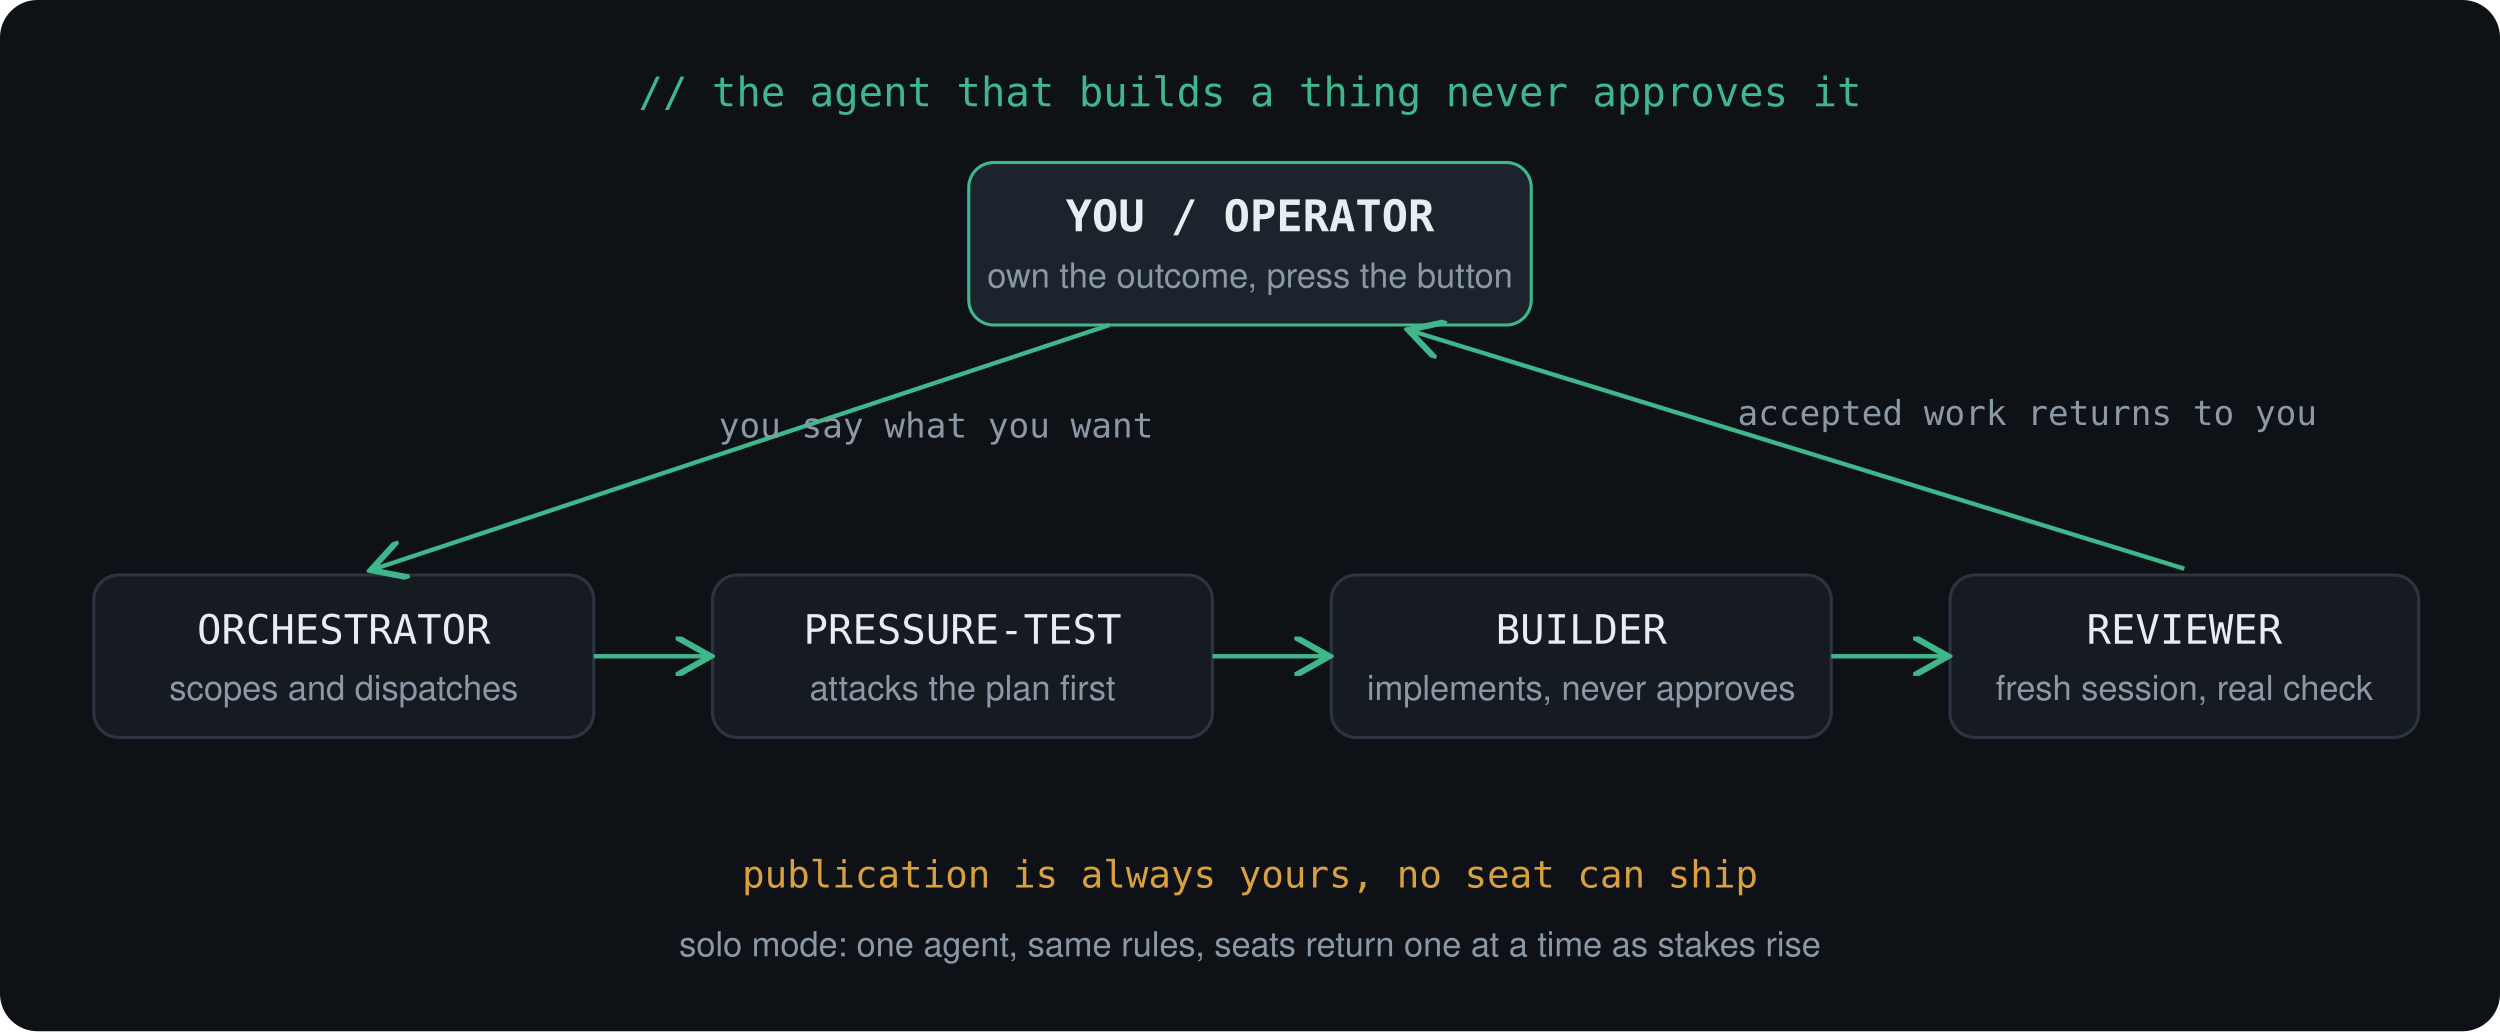
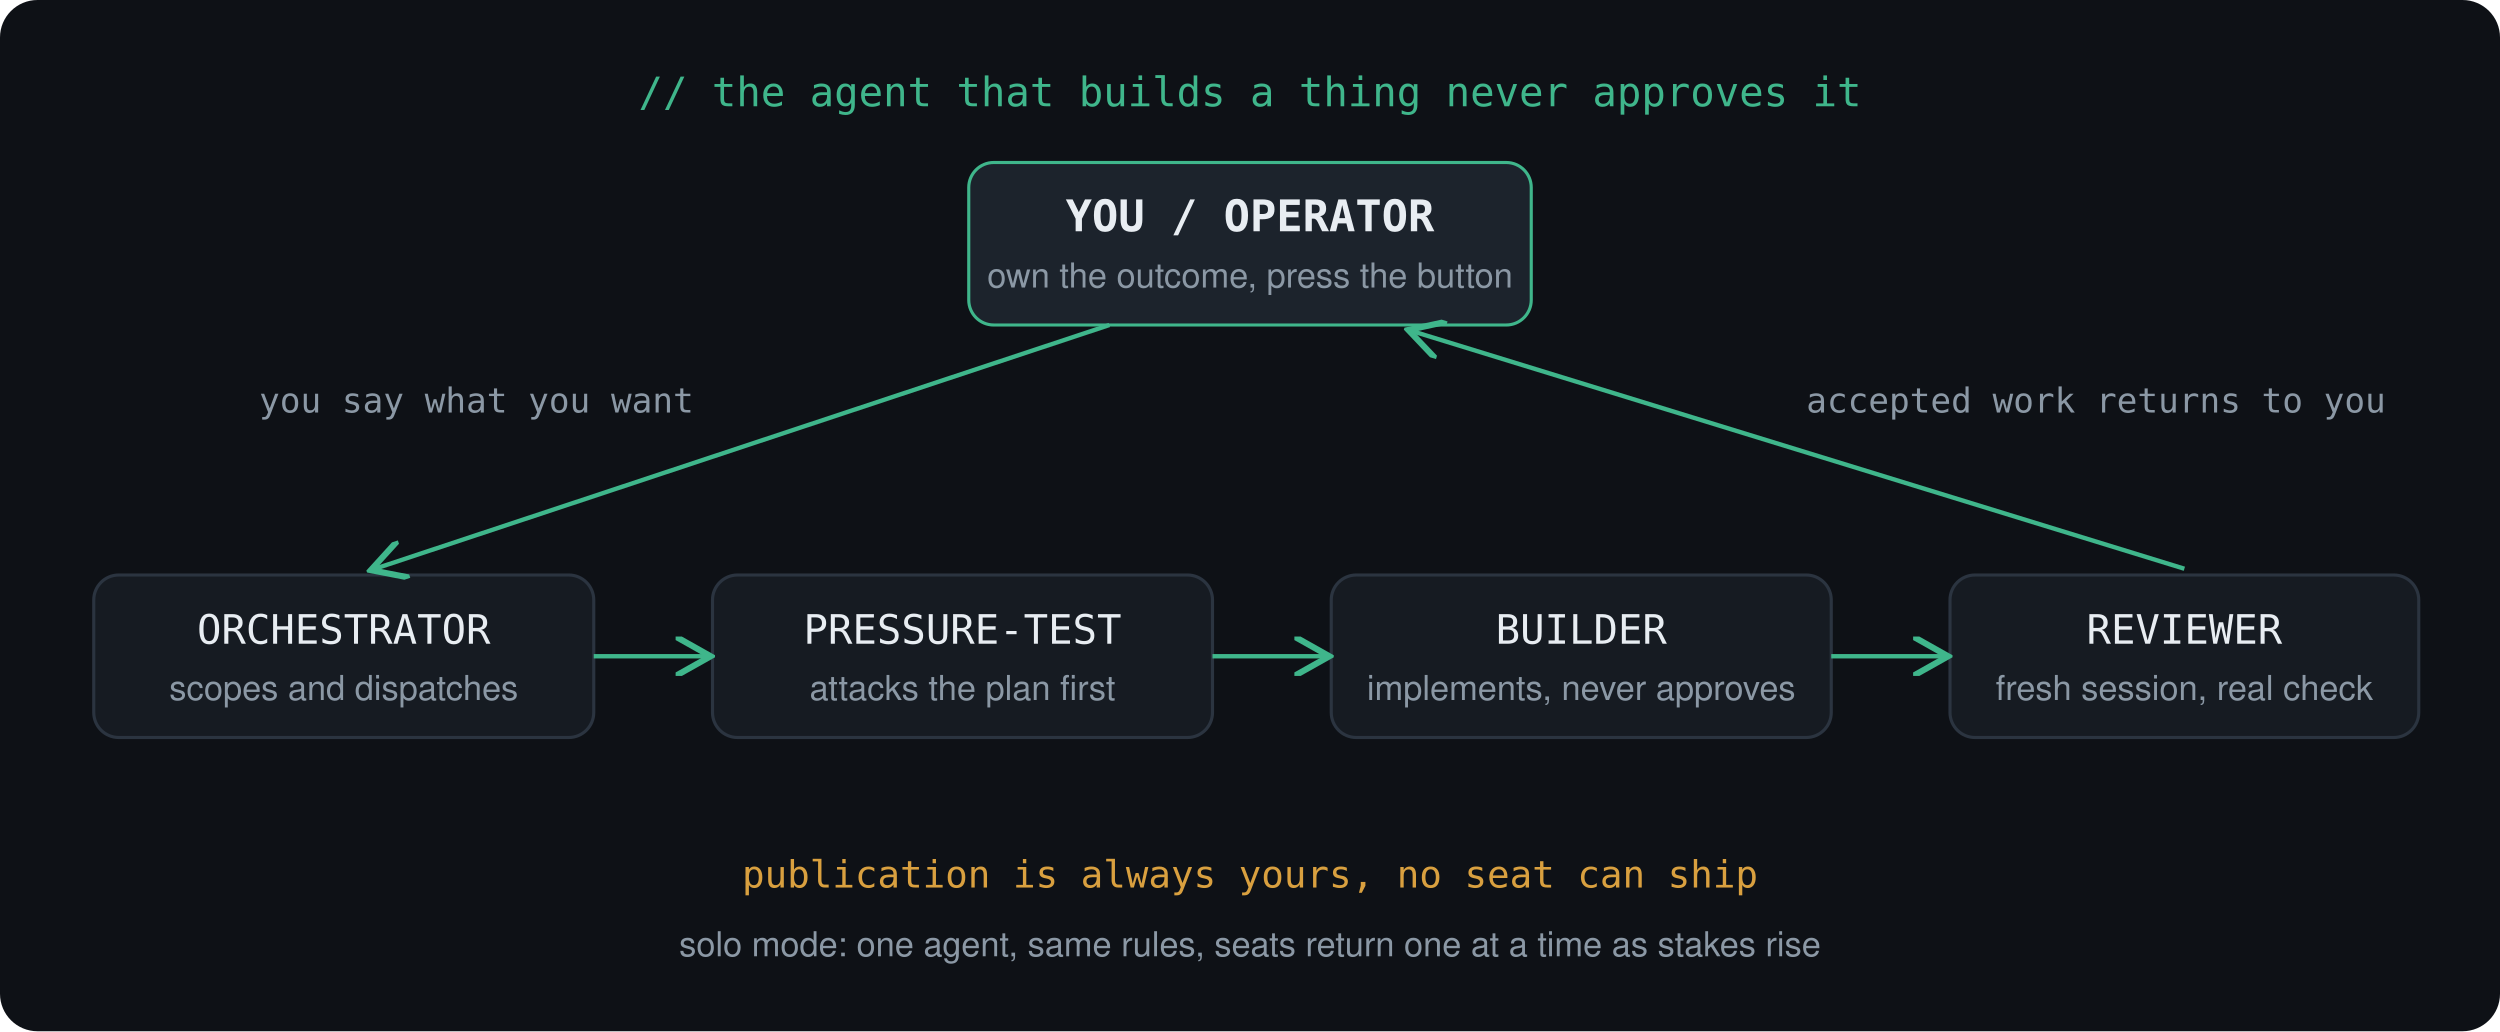
<svg xmlns="http://www.w3.org/2000/svg" viewBox="0 0 800 330" width="800" height="330" role="img" aria-label="The governed loop: operator to orchestrator to pressure-test to builder to reviewer, publication back to operator">
  <defs>
    <marker id="ah" markerWidth="9" markerHeight="9" refX="7" refY="4.5" orient="auto">
      <path d="M0,0 L8,4.5 L0,9" fill="none" stroke="#3FB68B" stroke-width="1.4" />
    </marker>
  </defs>
  <rect x="0" y="0" width="800" height="330" rx="12" fill="#0E1116" />
  <text x="400" y="34" text-anchor="middle" fill="#3FB68B" font-family="Menlo, Consolas, monospace" font-size="13">// the agent that builds a thing never approves it</text>
  <rect x="310" y="52" width="180" height="52" rx="8" fill="#1C232C" stroke="#3FB68B" />
  <text x="400" y="74" text-anchor="middle" fill="#E8EDF2" font-family="Menlo, Consolas, monospace" font-size="14" font-weight="600">YOU / OPERATOR</text>
  <text x="400" y="92" text-anchor="middle" fill="#8B98A5" font-family="Helvetica, Arial, sans-serif" font-size="11">own the outcome, press the button</text>
  <rect x="30" y="184" width="160" height="52" rx="8" fill="#161B22" stroke="#2B3440" />
  <text x="110" y="206" text-anchor="middle" fill="#E8EDF2" font-family="Menlo, Consolas, monospace" font-size="13">ORCHESTRATOR</text>
  <text x="110" y="224" text-anchor="middle" fill="#8B98A5" font-size="11" font-family="Helvetica, Arial, sans-serif">scopes and dispatches</text>
  <rect x="228" y="184" width="160" height="52" rx="8" fill="#161B22" stroke="#2B3440" />
  <text x="308" y="206" text-anchor="middle" fill="#E8EDF2" font-family="Menlo, Consolas, monospace" font-size="13">PRESSURE-TEST</text>
  <text x="308" y="224" text-anchor="middle" fill="#8B98A5" font-size="11" font-family="Helvetica, Arial, sans-serif">attacks the plan first</text>
  <rect x="426" y="184" width="160" height="52" rx="8" fill="#161B22" stroke="#2B3440" />
  <text x="506" y="206" text-anchor="middle" fill="#E8EDF2" font-family="Menlo, Consolas, monospace" font-size="13">BUILDER</text>
  <text x="506" y="224" text-anchor="middle" fill="#8B98A5" font-size="11" font-family="Helvetica, Arial, sans-serif">implements, never approves</text>
  <rect x="624" y="184" width="150" height="52" rx="8" fill="#161B22" stroke="#2B3440" />
  <text x="699" y="206" text-anchor="middle" fill="#E8EDF2" font-family="Menlo, Consolas, monospace" font-size="13">REVIEWER</text>
  <text x="699" y="224" text-anchor="middle" fill="#8B98A5" font-size="11" font-family="Helvetica, Arial, sans-serif">fresh session, real check</text>
  <path d="M355 104 L120 182" fill="none" stroke="#3FB68B" stroke-width="1.4" marker-end="url(#ah)" />
  <path d="M190 210 L226 210" fill="none" stroke="#3FB68B" stroke-width="1.4" marker-end="url(#ah)" />
  <path d="M388 210 L424 210" fill="none" stroke="#3FB68B" stroke-width="1.4" marker-end="url(#ah)" />
  <path d="M586 210 L622 210" fill="none" stroke="#3FB68B" stroke-width="1.4" marker-end="url(#ah)" />
  <path d="M699 182 L452 106" fill="none" stroke="#3FB68B" stroke-width="1.4" marker-end="url(#ah)" />
-   <text x="230" y="140" fill="#8B98A5" font-size="11" font-family="Menlo, Consolas, monospace">you say what you want</text>
-   <text x="556" y="136" fill="#8B98A5" font-size="11" font-family="Menlo, Consolas, monospace">accepted work returns to you</text>
+   <text x="222" y="132" text-anchor="end" fill="#8B98A5" font-size="11" font-family="Menlo, Consolas, monospace">you say what you want</text>
+   <text x="578" y="132" fill="#8B98A5" font-size="11" font-family="Menlo, Consolas, monospace">accepted work returns to you</text>
  <text x="400" y="284" text-anchor="middle" fill="#D9A03F" font-family="Menlo, Consolas, monospace" font-size="12">publication is always yours, no seat can ship</text>
  <text x="400" y="306" text-anchor="middle" fill="#8B98A5" font-family="Helvetica, Arial, sans-serif" font-size="11">solo mode: one agent, same rules, seats return one at a time as stakes rise</text>
</svg>
